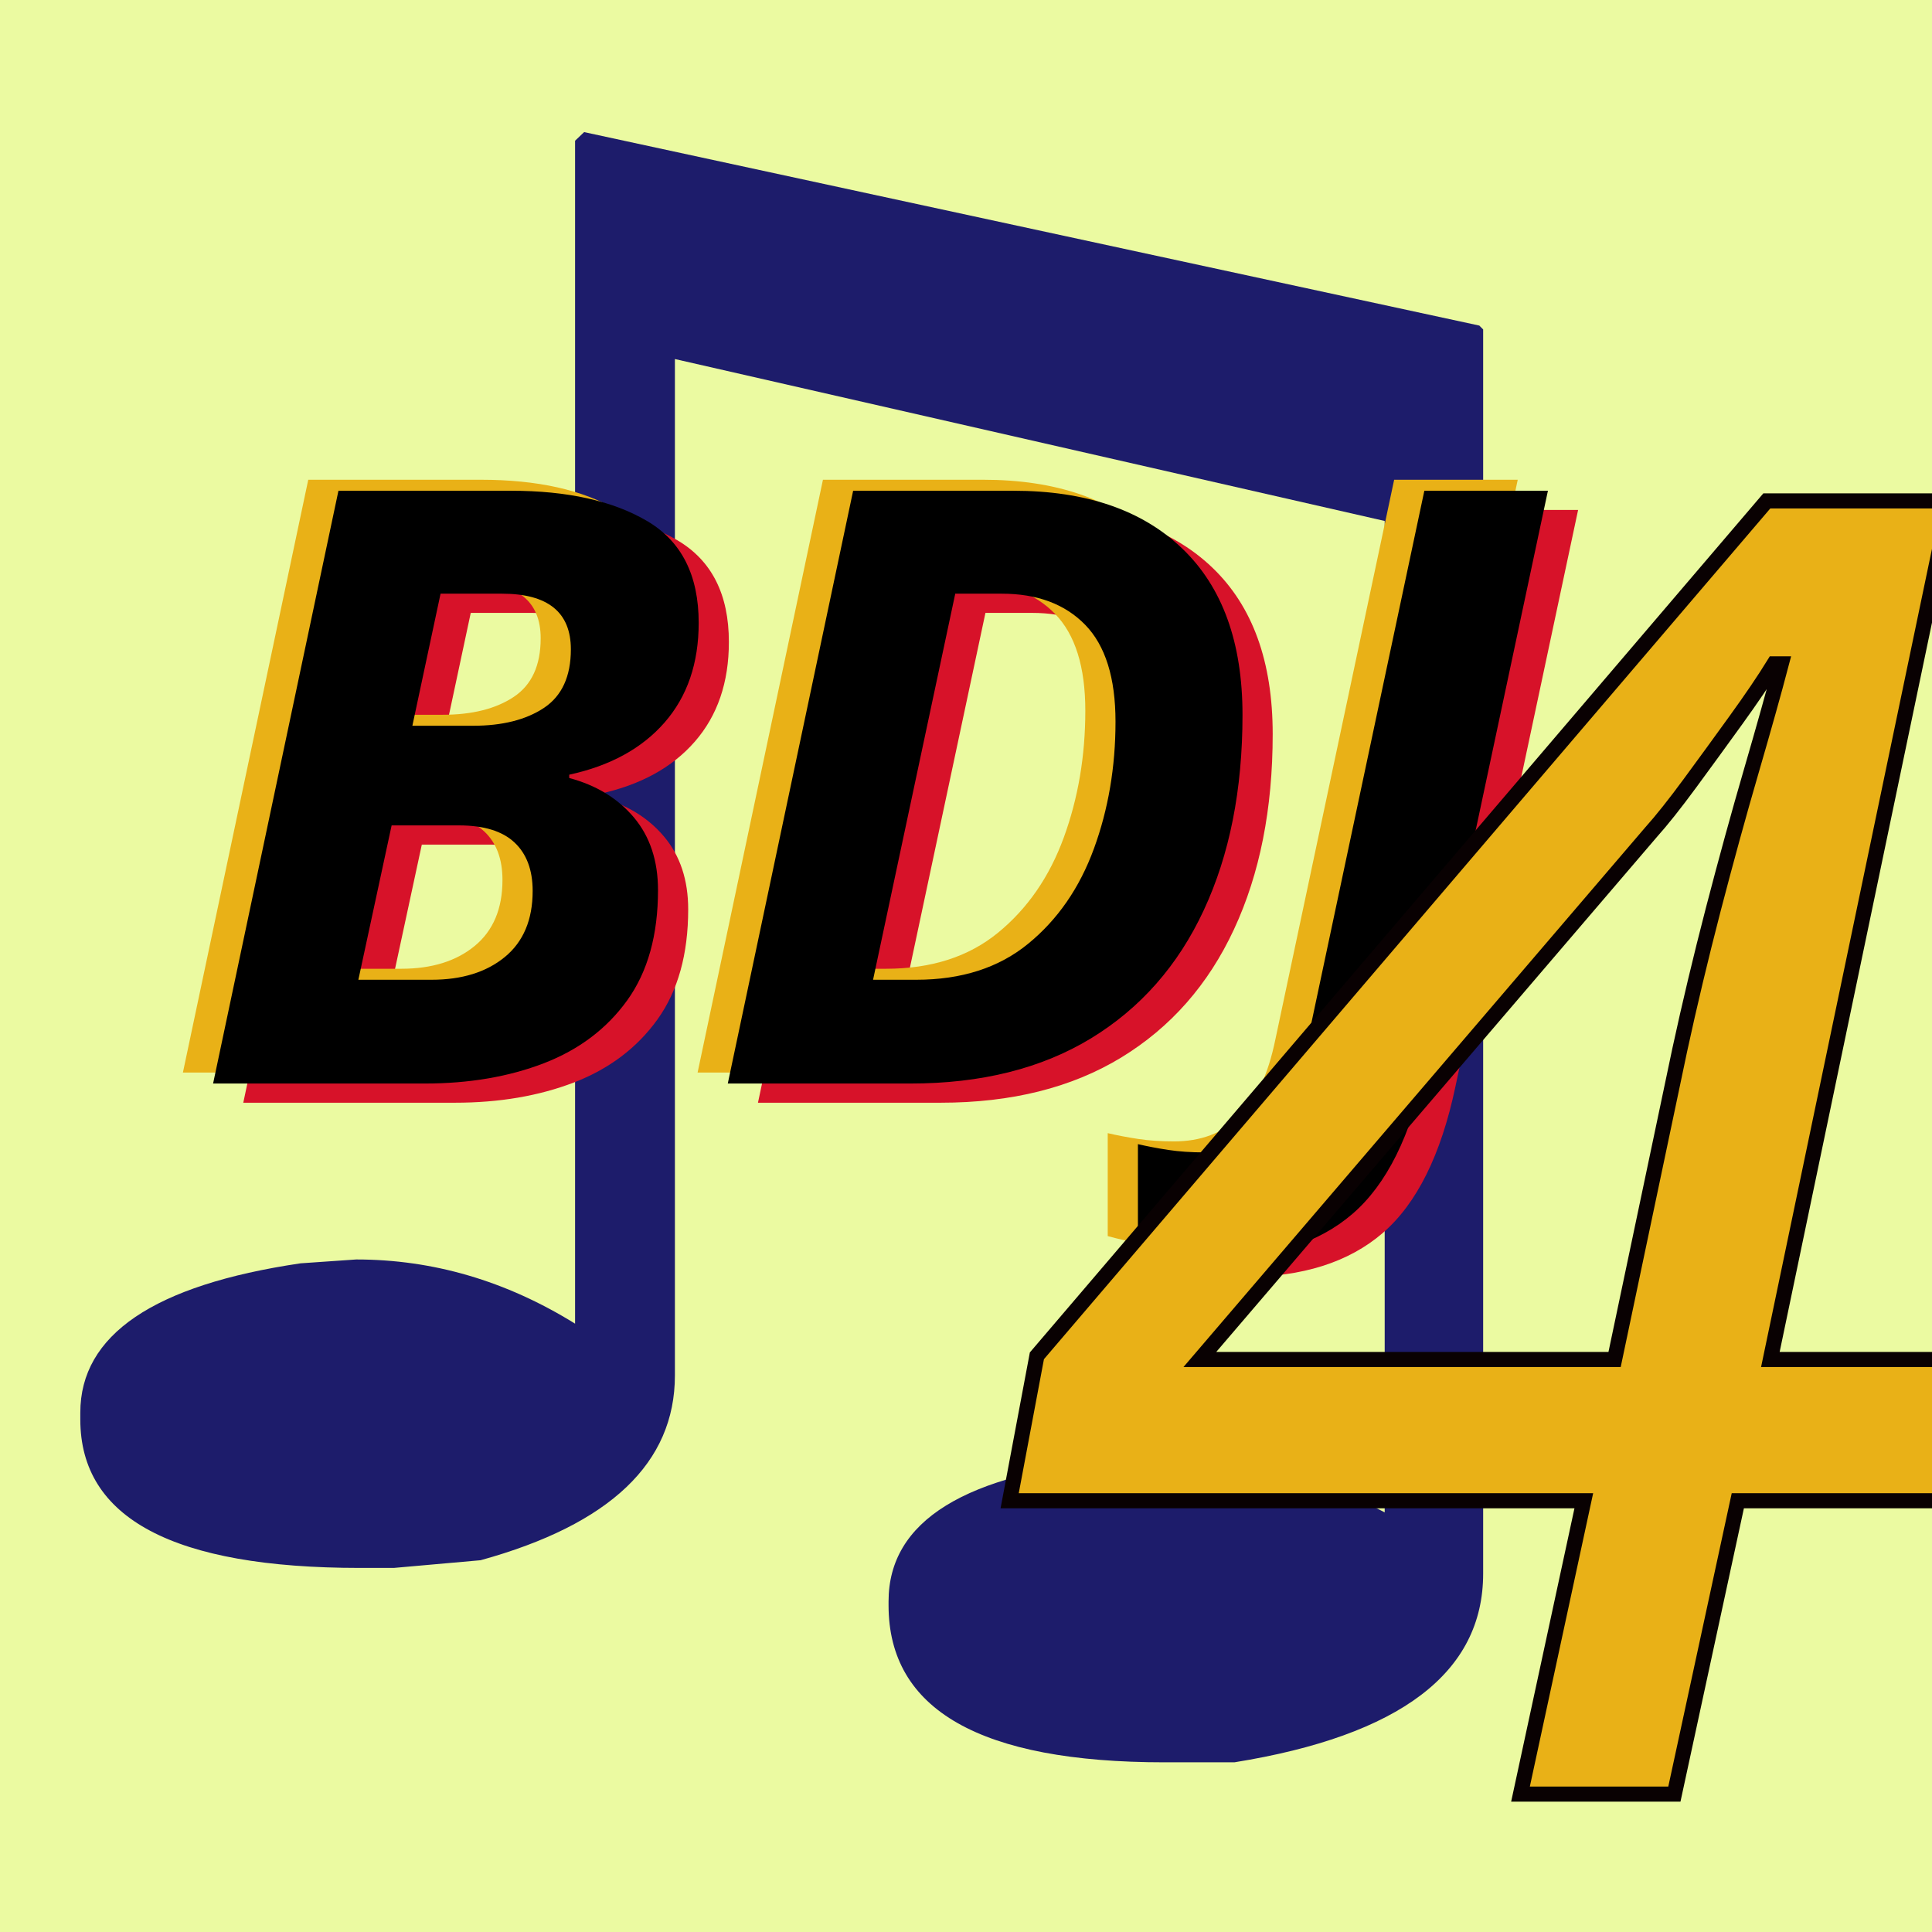
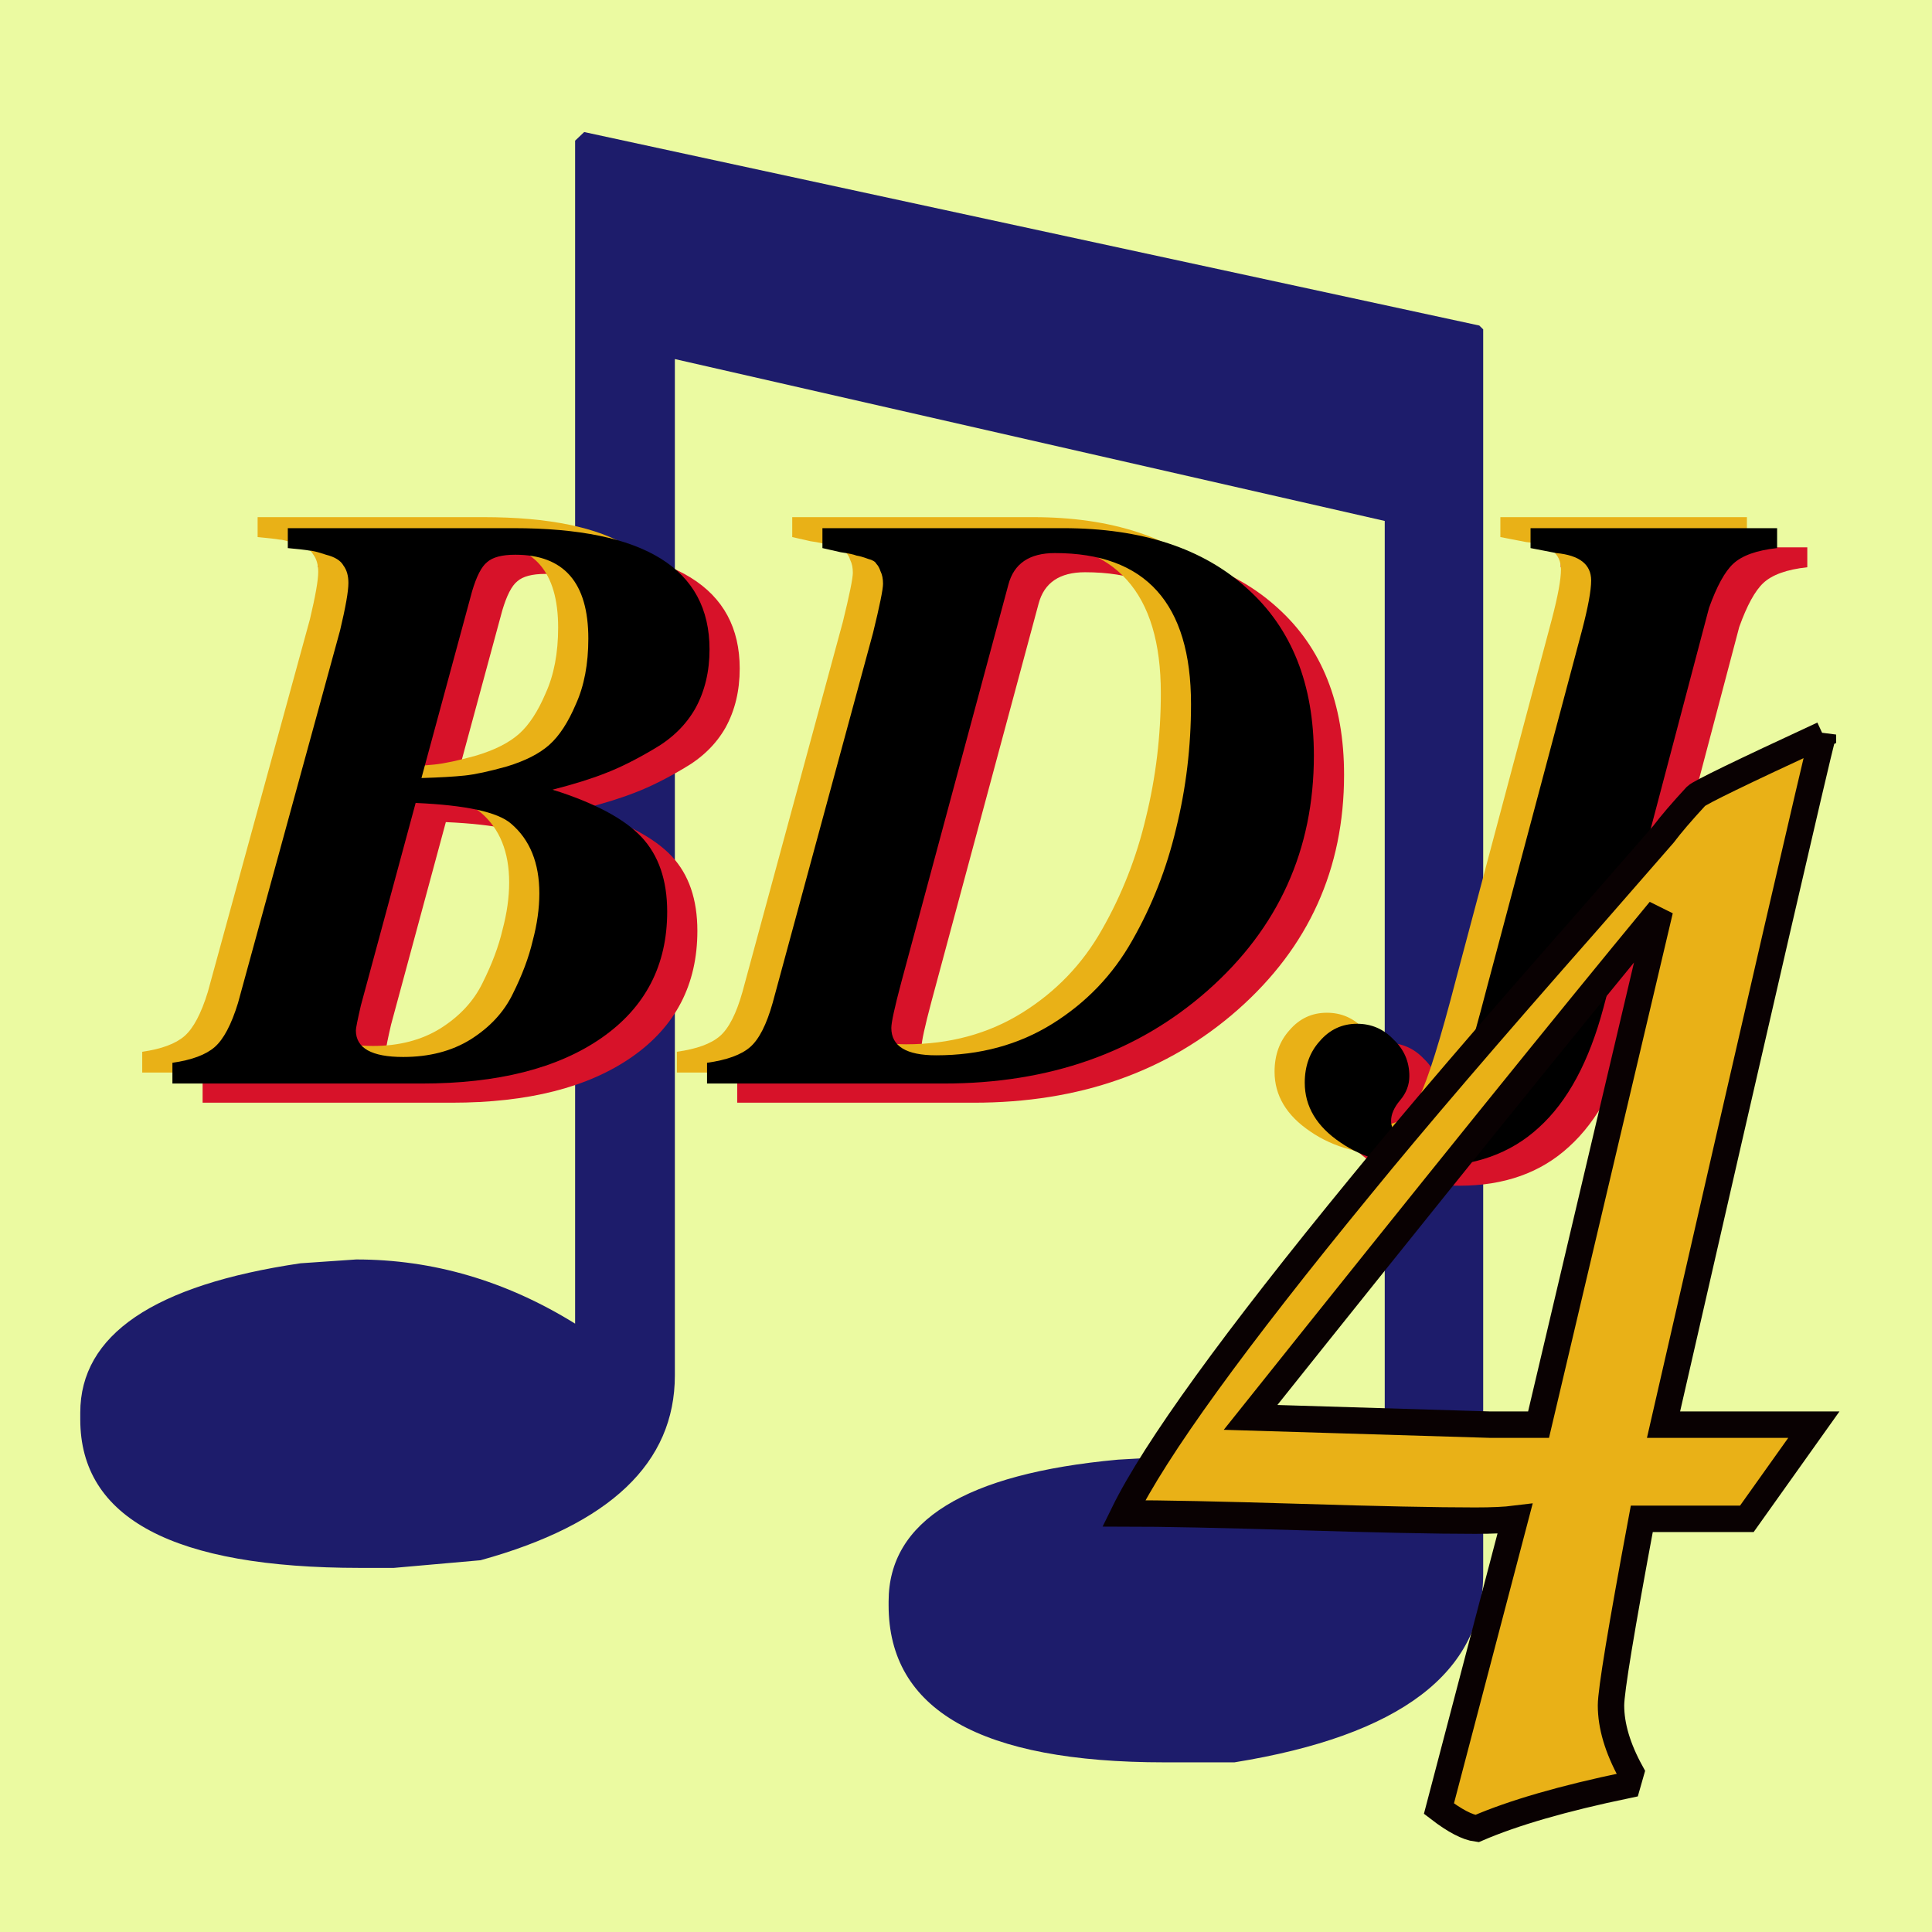
<svg xmlns="http://www.w3.org/2000/svg" width="256" height="256" id="svg4756" version="1.1" viewBox="0 0 256 256">
  <defs id="defs4758" />
  <g id="layer5" style="display:inline" transform="translate(-8.53334,-8.53334)">
    <rect style="opacity:1;fill:#e7f98b;fill-opacity:0.81;stroke:none;stroke-width:0;stroke-miterlimit:4;stroke-dasharray:none;stroke-opacity:1" id="rect4218" width="256" height="256" x="8.533" y="8.533" />
  </g>
  <g id="layer1" transform="translate(-8.53334,183.4667)" style="display:inline">
-     <text xml:space="preserve" style="font-style:normal;font-variant:normal;font-weight:normal;font-stretch:normal;font-size:9.453px;line-height:0%;font-family:'Droid Serif';-inkscape-font-specification:'Droid Serif';text-align:start;letter-spacing:0px;word-spacing:0px;writing-mode:lr-tb;text-anchor:start;fill:#1d1c6b;fill-opacity:1;stroke:none;stroke-width:0.788px;stroke-linecap:butt;stroke-linejoin:miter;stroke-opacity:1" x="-39.013" y="27.359" id="text4173" transform="scale(1.162914,0.859909)">
-       <tspan id="tspan4175" x="-39.013" y="27.359" style="font-style:normal;font-variant:normal;font-weight:normal;font-stretch:normal;font-size:302.285px;line-height:125%;font-family:'Droid Serif';-inkscape-font-specification:'Droid Serif';text-align:start;writing-mode:lr-tb;text-anchor:start;fill:#1d1c6b;fill-opacity:1;stroke-width:0.788px">♫</tspan>
-     </text>
+     <g aria-label="♫" transform="scale(1.162914,0.859909)" id="text4173" style="font-size:9.453px;line-height:0%;font-family:'Droid Serif';-inkscape-font-specification:'Droid Serif';letter-spacing:0px;word-spacing:0px;fill:#1d1c6b;stroke-width:0.788px">
+       <path d="m 73.901,-193.008 101.992,29.815 0.443,0.59 V 29.13 q 0,22.878 -28.339,29.077 h -7.97 q -31.439,0 -31.439,-24.206 v -0.59 q 0,-18.598 26.125,-21.845 l 5.756,-0.443 q 12.694,0 24.649,8.561 V -133.082 L 84.233,-158.027 V -1.423 q 0,20.221 -22.14,28.487 l -9.889,1.181 h -3.838 q -31.882,0 -31.882,-22.878 V 4.333 q 0,-18.007 25.092,-23.026 l 6.347,-0.59 q 13.136,0 24.944,9.889 V -191.68 Z" style="font-size:302.285px;line-height:125%" id="path858" />
+     </g>
  </g>
  <g id="layer4" style="display:inline" transform="translate(-8.53334,-8.53334)">
    <g id="g39" transform="translate(9.734391,-6.647381)">
-       <text id="text4150" y="161.295" x="28.175" style="font-style:normal;font-weight:normal;line-height:0%;font-family:sans-serif;letter-spacing:0px;word-spacing:0px;display:inline;fill:#d71229;fill-opacity:1;stroke:none;stroke-width:1px;stroke-linecap:butt;stroke-linejoin:miter;stroke-opacity:1" xml:space="preserve">
-         <tspan style="font-style:italic;font-variant:normal;font-weight:bold;font-stretch:normal;font-size:110px;line-height:1.25;font-family:Kinnari;-inkscape-font-specification:'Kinnari Bold Italic';fill:#d71229;fill-opacity:1" y="161.295" x="28.175" id="tspan4152">BDJ</tspan>
-       </text>
-       <text id="text4150-7" y="157.295" x="20.175" style="font-style:normal;font-weight:normal;line-height:0%;font-family:sans-serif;letter-spacing:0px;word-spacing:0px;display:inline;fill:#e9b117;fill-opacity:1;stroke:none;stroke-width:1px;stroke-linecap:butt;stroke-linejoin:miter;stroke-opacity:1" xml:space="preserve">
-         <tspan style="font-style:italic;font-variant:normal;font-weight:bold;font-stretch:normal;font-size:110px;line-height:1.25;font-family:Kinnari;-inkscape-font-specification:'Kinnari Bold Italic';fill:#e9b117;fill-opacity:1" y="157.295" x="20.175" id="tspan4152-5">BDJ</tspan>
-       </text>
-       <text id="text4150-6" y="158.755" x="24.175" style="font-style:normal;font-weight:normal;line-height:0%;font-family:sans-serif;letter-spacing:0px;word-spacing:0px;display:inline;fill:#000000;fill-opacity:1;stroke:none;stroke-width:1px;stroke-linecap:butt;stroke-linejoin:miter;stroke-opacity:1" xml:space="preserve">
-         <tspan style="font-style:italic;font-variant:normal;font-weight:bold;font-stretch:normal;font-size:110px;line-height:1.25;font-family:Kinnari;-inkscape-font-specification:'Kinnari Bold Italic'" y="158.755" x="24.175" id="tspan4152-4">BDJ</tspan>
-       </text>
+       <g aria-label="BDJ" id="text4150" style="line-height:0%;letter-spacing:0px;word-spacing:0px;display:inline;fill:#d71229;stroke-width:1px">
+         <path d="m 48.965,94.965 q 0,-1.43 -0.66,-2.31 -0.55,-0.99 -2.31,-1.43 -1.65,-0.55 -2.2,-0.55 -0.55,-0.11 -2.86,-0.33 v -2.64 h 29.92 q 25.96,0 25.96,16.06 0,4.4 -1.87,7.81 -1.87,3.3 -5.5,5.39 -3.52,2.09 -6.38,3.19 -2.75,1.1 -7.04,2.2 8.36,2.64 11.77,6.27 3.41,3.63 3.41,9.9 0,10.67 -8.69,16.72 -8.69,6.05 -23.87,6.05 h -33 v -2.75 q 3.85,-0.55 5.61,-2.09 1.76,-1.54 3.08,-5.83 l 13.53,-49.39 q 1.1,-4.62 1.1,-6.27 z m 7.26,62.81 q 5.17,0 8.91,-2.31 3.85,-2.42 5.61,-6.05 1.87,-3.74 2.64,-7.04 0.88,-3.3 0.88,-6.27 0,-6.05 -3.74,-9.24 -2.64,-2.31 -12.65,-2.75 l -7.26,26.84 q -0.66,2.86 -0.66,3.3 0,3.52 6.27,3.52 z m 2.42,-36.96 q 3.63,-0.11 5.72,-0.33 2.09,-0.22 5.61,-1.21 3.63,-1.1 5.61,-2.86 1.98,-1.76 3.52,-5.39 1.65,-3.63 1.65,-8.69 0,-11.11 -9.68,-11.11 -2.64,0 -3.74,0.99 -1.1,0.88 -1.98,3.85 z" style="font-style:italic;font-weight:bold;font-size:110px;line-height:1.25;font-family:Kinnari;-inkscape-font-specification:'Kinnari Bold Italic'" id="path879" />
+         <path d="m 119.805,95.075 q 0,-0.99 -0.33,-1.65 -0.22,-0.66 -0.55,-0.99 -0.22,-0.44 -1.1,-0.66 -0.88,-0.33 -1.54,-0.44 -0.55,-0.22 -2.09,-0.44 -1.43,-0.33 -2.42,-0.55 v -2.64 h 31.9 q 15.62,0 24.42,8.03 8.8,7.92 8.8,22.11 0,18.7 -14.08,31.13 -13.97,12.32 -34.98,12.32 H 96.485 v -2.75 q 3.96,-0.55 5.72,-2.09 1.76,-1.54 2.97,-5.83 l 13.31,-49.06 q 1.32,-5.39 1.32,-6.49 z m 16.61,0.11 -14.19,52.69 q -1.32,4.95 -1.32,6.05 0,3.63 5.94,3.63 8.69,0 15.4,-4.18 6.71,-4.18 10.56,-11 3.96,-6.93 5.83,-14.85 1.98,-8.03 1.98,-16.5 0,-20.02 -18.04,-20.02 -5.06,0 -6.16,4.18 z" style="font-style:italic;font-weight:bold;font-size:110px;line-height:1.25;font-family:Kinnari;-inkscape-font-specification:'Kinnari Bold Italic'" id="path881" />
+         <path d="m 189.545,160.305 q 0,1.76 -1.21,3.19 -1.21,1.43 -1.21,2.75 0,1.98 2.86,1.98 3.08,0 4.84,-3.63 1.76,-3.52 4.95,-15.84 l 12.65,-47.52 q 1.21,-4.62 1.21,-6.6 0,-3.19 -4.62,-3.63 l -3.41,-0.66 v -2.64 h 32.67 v 2.64 q -4.07,0.44 -5.83,2.09 -1.65,1.54 -3.19,5.83 l -13.97,52.91 q -2.86,10.78 -8.58,15.95 -5.61,5.17 -14.52,5.17 -7.15,0 -11.77,-3.19 -4.73,-3.19 -4.73,-7.92 0,-3.3 1.98,-5.5 1.98,-2.31 4.95,-2.31 2.86,0 4.84,2.09 2.09,1.98 2.09,4.84 z" style="font-style:italic;font-weight:bold;font-size:110px;line-height:1.25;font-family:Kinnari;-inkscape-font-specification:'Kinnari Bold Italic'" id="path883" />
+       </g>
+       <g aria-label="BDJ" id="text4150-7" style="line-height:0%;letter-spacing:0px;word-spacing:0px;display:inline;fill:#e9b117;stroke-width:1px">
+         <path d="m 40.965,90.965 q 0,-1.43 -0.66,-2.31 -0.55,-0.99 -2.31,-1.43 -1.65,-0.55 -2.2,-0.55 -0.55,-0.11 -2.86,-0.33 v -2.64 h 29.92 q 25.96,0 25.96,16.06 0,4.4 -1.87,7.81 -1.87,3.3 -5.5,5.39 -3.52,2.09 -6.38,3.19 -2.75,1.1 -7.04,2.2 8.36,2.64 11.77,6.27 3.41,3.63 3.41,9.9 0,10.67 -8.69,16.72 -8.69,6.05 -23.87,6.05 h -33 v -2.75 q 3.85,-0.55 5.61,-2.09 1.76,-1.54 3.08,-5.83 l 13.53,-49.39 q 1.1,-4.62 1.1,-6.27 z m 7.26,62.81 q 5.17,0 8.91,-2.31 3.85,-2.42 5.61,-6.05 1.87,-3.74 2.64,-7.04 0.88,-3.3 0.88,-6.27 0,-6.05 -3.74,-9.24 -2.64,-2.31 -12.65,-2.75 l -7.26,26.84 q -0.66,2.86 -0.66,3.3 0,3.52 6.27,3.52 z m 2.42,-36.96 q 3.63,-0.11 5.72,-0.33 2.09,-0.22 5.61,-1.21 3.63,-1.1 5.61,-2.86 1.98,-1.76 3.52,-5.39 1.65,-3.63 1.65,-8.69 0,-11.11 -9.68,-11.11 -2.64,0 -3.74,0.99 -1.1,0.88 -1.98,3.85 z" style="font-style:italic;font-weight:bold;font-size:110px;line-height:1.25;font-family:Kinnari;-inkscape-font-specification:'Kinnari Bold Italic'" id="path904" />
+         <path d="m 111.805,91.075 q 0,-0.99 -0.33,-1.65 -0.22,-0.66 -0.55,-0.99 -0.22,-0.44 -1.1,-0.66 -0.88,-0.33 -1.54,-0.44 -0.55,-0.22 -2.09,-0.44 -1.43,-0.33 -2.42,-0.55 v -2.64 h 31.9 q 15.62,0 24.42,8.03 8.8,7.92 8.8,22.11 0,18.7 -14.08,31.13 -13.97,12.32 -34.98,12.32 H 88.485 v -2.75 q 3.96,-0.55 5.72,-2.09 1.76,-1.54 2.97,-5.83 L 110.485,97.565 q 1.32,-5.39 1.32,-6.49 z m 16.61,0.11 -14.19,52.69 q -1.32,4.95 -1.32,6.05 0,3.63 5.94,3.63 8.69,0 15.4,-4.18 6.71,-4.18 10.56,-11 3.96,-6.93 5.83,-14.85 1.98,-8.03 1.98,-16.5 0,-20.02 -18.04,-20.02 -5.06,0 -6.16,4.18 z" style="font-style:italic;font-weight:bold;font-size:110px;line-height:1.25;font-family:Kinnari;-inkscape-font-specification:'Kinnari Bold Italic'" id="path906" />
+         <path d="m 181.545,156.305 q 0,1.76 -1.21,3.19 -1.21,1.43 -1.21,2.75 0,1.98 2.86,1.98 3.08,0 4.84,-3.63 1.76,-3.52 4.95,-15.84 l 12.65,-47.52 q 1.21,-4.62 1.21,-6.6 0,-3.19 -4.62,-3.63 l -3.41,-0.66 v -2.64 h 32.67 v 2.64 q -4.07,0.44 -5.83,2.09 -1.65,1.54 -3.19,5.83 l -13.97,52.91 q -2.86,10.78 -8.58,15.95 -5.61,5.17 -14.52,5.17 -7.15,0 -11.77,-3.19 -4.73,-3.19 -4.73,-7.92 0,-3.3 1.98,-5.5 1.98,-2.31 4.95,-2.31 2.86,0 4.84,2.09 2.09,1.98 2.09,4.84 z" style="font-style:italic;font-weight:bold;font-size:110px;line-height:1.25;font-family:Kinnari;-inkscape-font-specification:'Kinnari Bold Italic'" id="path908" />
+       </g>
+       <g aria-label="BDJ" id="text4150-6" style="line-height:0%;letter-spacing:0px;word-spacing:0px;display:inline;stroke-width:1px">
+         <path d="m 44.965,92.425 q 0,-1.43 -0.66,-2.31 -0.55,-0.99 -2.31,-1.43 -1.65,-0.55 -2.2,-0.55 -0.55,-0.11 -2.86,-0.33 v -2.64 h 29.92 q 25.96,0 25.96,16.06 0,4.4 -1.87,7.81 -1.87,3.3 -5.5,5.39 -3.52,2.09 -6.38,3.19 -2.75,1.1 -7.04,2.2 8.36,2.64 11.77,6.27 3.41,3.63 3.41,9.9 0,10.67 -8.69,16.72 -8.69,6.05 -23.87,6.05 h -33 v -2.75 q 3.85,-0.55 5.61,-2.09 1.76,-1.54 3.08,-5.83 l 13.53,-49.39 q 1.1,-4.62 1.1,-6.27 z m 7.26,62.81 q 5.17,0 8.91,-2.31 3.85,-2.42 5.61,-6.05 1.87,-3.74 2.64,-7.04 0.88,-3.3 0.88,-6.27 0,-6.05 -3.74,-9.24 -2.64,-2.31 -12.65,-2.75 l -7.26,26.84 q -0.66,2.86 -0.66,3.3 0,3.52 6.27,3.52 z m 2.42,-36.96 q 3.63,-0.11 5.72,-0.33 2.09,-0.22 5.61,-1.21 3.63,-1.1 5.61,-2.86 1.98,-1.76 3.52,-5.39 1.65,-3.63 1.65,-8.69 0,-11.11 -9.68,-11.11 -2.64,0 -3.74,0.99 -1.1,0.88 -1.98,3.85 z" style="font-style:italic;font-weight:bold;font-size:110px;line-height:1.25;font-family:Kinnari;-inkscape-font-specification:'Kinnari Bold Italic'" id="path929" />
+         <path d="m 115.805,92.535 q 0,-0.99 -0.33,-1.65 -0.22,-0.66 -0.55,-0.99 -0.22,-0.44 -1.1,-0.66 -0.88,-0.33 -1.54,-0.44 -0.55,-0.22 -2.09,-0.44 -1.43,-0.33 -2.42,-0.55 v -2.64 h 31.9 q 15.62,0 24.42,8.03 8.8,7.92 8.8,22.11 0,18.7 -14.08,31.13 -13.97,12.32 -34.98,12.32 H 92.485 v -2.75 q 3.96,-0.55 5.72,-2.09 1.76,-1.54 2.97,-5.83 l 13.31,-49.06 q 1.32,-5.39 1.32,-6.49 z m 16.61,0.11 -14.19,52.69 q -1.32,4.95 -1.32,6.05 0,3.63 5.94,3.63 8.69,0 15.4,-4.18 6.71,-4.18 10.56,-11 3.96,-6.93 5.83,-14.85 1.98,-8.03 1.98,-16.5 0,-20.02 -18.04,-20.02 -5.06,0 -6.16,4.18 z" style="font-style:italic;font-weight:bold;font-size:110px;line-height:1.25;font-family:Kinnari;-inkscape-font-specification:'Kinnari Bold Italic'" id="path931" />
+         <path d="m 185.545,157.765 q 0,1.76 -1.21,3.19 -1.21,1.43 -1.21,2.75 0,1.98 2.86,1.98 3.08,0 4.84,-3.63 1.76,-3.52 4.95,-15.84 l 12.65,-47.52 q 1.21,-4.62 1.21,-6.6 0,-3.19 -4.62,-3.63 l -3.41,-0.66 v -2.64 h 32.67 v 2.64 q -4.07,0.44 -5.83,2.09 -1.65,1.54 -3.19,5.83 l -13.97,52.91 q -2.86,10.78 -8.58,15.95 -5.61,5.17 -14.52,5.17 -7.15,0 -11.77,-3.19 -4.73,-3.19 -4.73,-7.92 0,-3.3 1.98,-5.5 1.98,-2.31 4.95,-2.31 2.86,0 4.84,2.09 2.09,1.98 2.09,4.84 z" style="font-style:italic;font-weight:bold;font-size:110px;line-height:1.25;font-family:Kinnari;-inkscape-font-specification:'Kinnari Bold Italic'" id="path933" />
+       </g>
    </g>
  </g>
  <g id="layer7">
-     <text xml:space="preserve" style="font-style:normal;font-weight:normal;font-size:240px;line-height:1.25;font-family:sans-serif;letter-spacing:0px;word-spacing:0px;fill:#e9b117;fill-opacity:1;stroke:#090102;stroke-width:2;stroke-linecap:butt;stroke-miterlimit:4;stroke-dasharray:none;stroke-opacity:1" x="132.346" y="237.733" id="text67795">
-       <tspan id="tspan67793" x="132.346" y="237.733" style="font-style:italic;font-variant:normal;font-weight:normal;font-stretch:normal;font-size:240px;font-family:'Chancery Uralic';-inkscape-font-specification:'Chancery Uralic Italic';fill:#e9b117;fill-opacity:1;stroke:#090102;stroke-width:2;stroke-linecap:butt;stroke-miterlimit:4;stroke-dasharray:none;stroke-opacity:1">4</tspan>
-     </text>
-   </g>
-   <g id="layer6" style="display:none" transform="translate(-8.53334,-8.53334)">
-     <text xml:space="preserve" style="font-style:normal;font-weight:normal;font-size:53.333px;line-height:0%;font-family:sans-serif;letter-spacing:0px;word-spacing:0px;fill:#e9b117;fill-opacity:1;stroke:#000000;stroke-width:2;stroke-linecap:butt;stroke-linejoin:miter;stroke-miterlimit:4;stroke-dasharray:none;stroke-opacity:1" x="24.436" y="56.727" id="text4153" transform="scale(1.045264,0.9566965)">
-       <tspan id="tspan4155" x="24.436" y="56.727" style="font-style:normal;font-variant:normal;font-weight:bold;font-stretch:normal;font-size:53.333px;line-height:1.25;font-family:Roboto;-inkscape-font-specification:'Roboto Bold';stroke:#000000;stroke-width:2;stroke-miterlimit:4;stroke-dasharray:none;stroke-opacity:1">INSTALL</tspan>
-     </text>
-   </g>
-   <g id="g75574" style="display:none" transform="translate(-8.53334,-8.53334)">
-     <text xml:space="preserve" style="font-style:normal;font-weight:normal;font-size:48px;line-height:0%;font-family:sans-serif;letter-spacing:0px;word-spacing:0px;fill:#e9b117;fill-opacity:1;stroke:#000000;stroke-width:2;stroke-linecap:butt;stroke-linejoin:miter;stroke-miterlimit:4;stroke-dasharray:none;stroke-opacity:1" x="17.547" y="56.727" id="text75572" transform="scale(1.045264,0.9566965)">
-       <tspan id="tspan75570" x="17.547" y="56.727" style="font-style:normal;font-variant:normal;font-weight:bold;font-stretch:normal;font-size:48px;line-height:1.25;font-family:Roboto;-inkscape-font-specification:'Roboto Bold';stroke:#000000;stroke-width:2;stroke-miterlimit:4;stroke-dasharray:none;stroke-opacity:1">MARQUEE</tspan>
-     </text>
-   </g>
-   <g id="g75580" style="display:none" transform="translate(-8.53334,-8.53334)">
-     <g id="XMLID_891_" transform="matrix(0.1309083,0,0,0.1260135,16.35475,12.9146)">
-       <g id="g8">
-         <g id="g6">
-           <path d="M 490,305 V 185 h -69.964 c -2.498,-7.291 -5.453,-14.42 -8.844,-21.34 L 460.667,114.185 375.814,29.332 326.34,78.807 C 319.421,75.417 312.289,72.462 305,69.964 V 0 H 185 v 69.964 c -7.29,2.498 -14.42,5.453 -21.34,8.843 L 114.185,29.332 29.332,114.185 78.807,163.66 c -3.391,6.92 -6.345,14.05 -8.843,21.34 H 0 v 120 h 69.964 c 2.498,7.291 5.453,14.42 8.843,21.34 l -49.475,49.475 84.853,84.853 49.475,-49.475 c 6.92,3.391 14.05,6.345 21.34,8.843 V 490 h 120 v -69.964 c 7.29,-2.498 14.42,-5.453 21.34,-8.843 l 49.475,49.475 84.853,-84.853 -49.475,-49.475 c 3.391,-6.919 6.346,-14.05 8.844,-21.34 z m -71.759,70.815 -42.427,42.426 -44.187,-44.186 -9.944,5.673 c -11.206,6.394 -23.199,11.364 -35.646,14.772 L 275,397.523 V 460 h -60 v -62.477 l -11.039,-3.022 c -12.445,-3.408 -24.438,-8.378 -35.646,-14.772 l -9.944,-5.673 -44.186,44.186 -42.426,-42.426 44.186,-44.186 -5.673,-9.944 C 103.878,310.48 98.908,298.487 95.5,286.04 L 92.478,275 H 30 V 215 H 92.478 L 95.5,203.961 c 3.408,-12.445 8.377,-24.438 14.771,-35.645 l 5.674,-9.944 -44.187,-44.187 42.426,-42.426 44.187,44.187 9.944,-5.674 c 11.207,-6.394 23.2,-11.364 35.645,-14.771 L 215,92.478 V 30 h 60 v 62.478 l 11.039,3.022 c 12.446,3.408 24.438,8.378 35.645,14.771 l 9.944,5.674 44.187,-44.187 42.427,42.426 -44.187,44.187 5.674,9.944 c 6.393,11.205 11.363,23.198 14.772,35.646 L 397.523,215 H 460 v 60 h -62.477 l -3.022,11.038 c -3.409,12.447 -8.38,24.44 -14.772,35.646 l -5.674,9.944 z" id="path2" />
-           <path d="m 245,150 c -52.383,0 -95,42.617 -95,95 0,52.383 42.617,95 95,95 52.383,0 95,-42.617 95,-95 0,-52.383 -42.617,-95 -95,-95 z m 0,160 c -35.841,0 -65,-29.159 -65,-65 0,-35.841 29.159,-65 65,-65 35.841,0 65,29.159 65,65 0,35.841 -29.159,65 -65,65 z" id="path4" />
-         </g>
-       </g>
+     <g aria-label="4" id="text67795" style="font-size:240px;line-height:1.25;letter-spacing:0px;word-spacing:0px;fill:#e9b117;stroke:#090102;stroke-width:3.5">
+       <path d="m 241.546,97.333 q -1.68,6.48 -21.12,91.44 h 19.92 l -8.88,12.48 h -13.92 q -4.08,21.84 -4.08,24.72 0,4.08 2.64,8.88 l -0.48,1.68 q -12.72,2.64 -19.92,5.76 -1.92,-0.24 -5.04,-2.64 l 10.08,-38.4 q -1.92,0.24 -5.28,0.24 -7.68,0 -23.28,-0.48 -15.6,-0.48 -23.28,-0.48 6.24,-12.72 31.44,-43.44 10.56,-12.96 30.24,-35.28 l 9.84,-11.28 q 1.44,-1.92 4.32,-5.04 0.72,-0.72 16.8,-8.16 z m -21.6,23.28 q -18.24,22.08 -54.24,67.2 31.68,0.96 31.68,0.96 h 6.48 z" style="font-style:italic;font-family:'Chancery Uralic';-inkscape-font-specification:'Chancery Uralic Italic'" id="path837" />
    </g>
  </g>
-   <g id="g40506" style="display:none" transform="translate(-8.53334,-8.53334)">
-     <text xml:space="preserve" style="font-style:normal;font-weight:normal;font-size:53.333px;line-height:0%;font-family:sans-serif;letter-spacing:0px;word-spacing:0px;fill:#e9b117;fill-opacity:1;stroke:#000000;stroke-width:2;stroke-linecap:butt;stroke-linejoin:miter;stroke-miterlimit:4;stroke-dasharray:none;stroke-opacity:1" x="18.043" y="56.727" id="text40504" transform="scale(1.045264,0.9566965)">
-       <tspan id="tspan40502" x="18.043" y="56.727" style="font-style:normal;font-variant:normal;font-weight:bold;font-stretch:normal;font-size:53.333px;line-height:1.25;font-family:Roboto;-inkscape-font-specification:'Roboto Bold';stroke:#000000;stroke-width:2;stroke-miterlimit:4;stroke-dasharray:none;stroke-opacity:1">MANAGE</tspan>
-     </text>
-   </g>
</svg>
